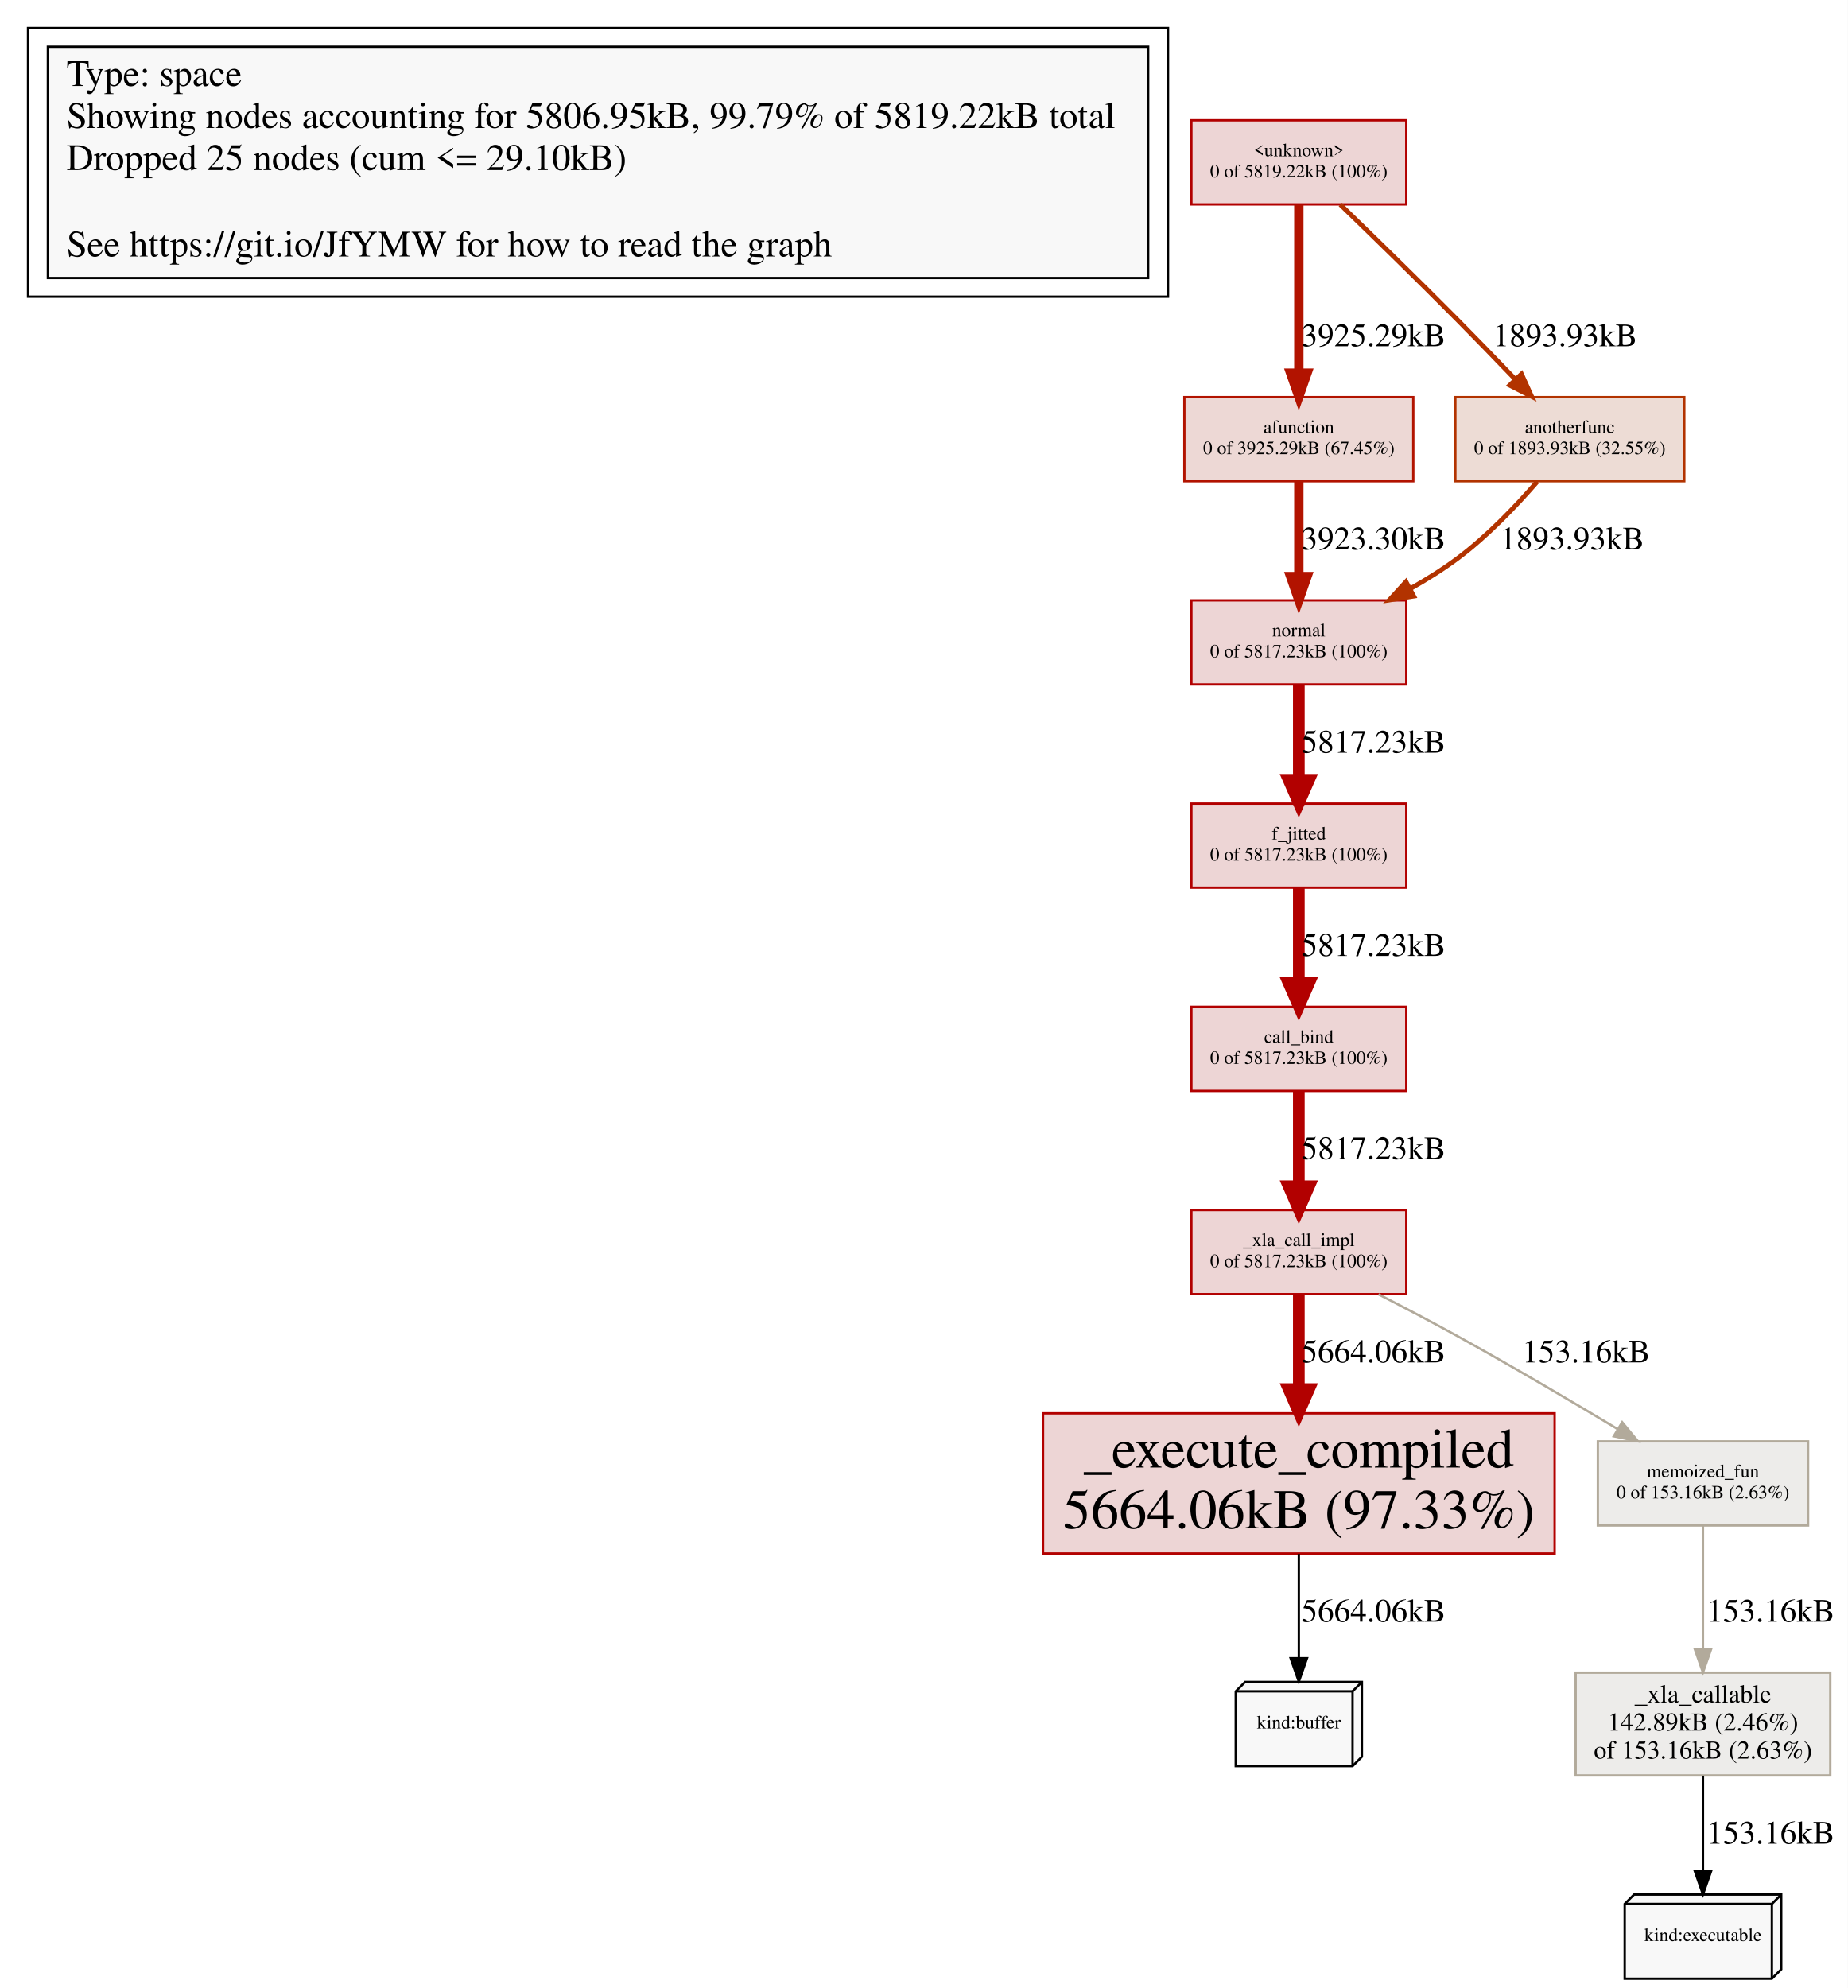
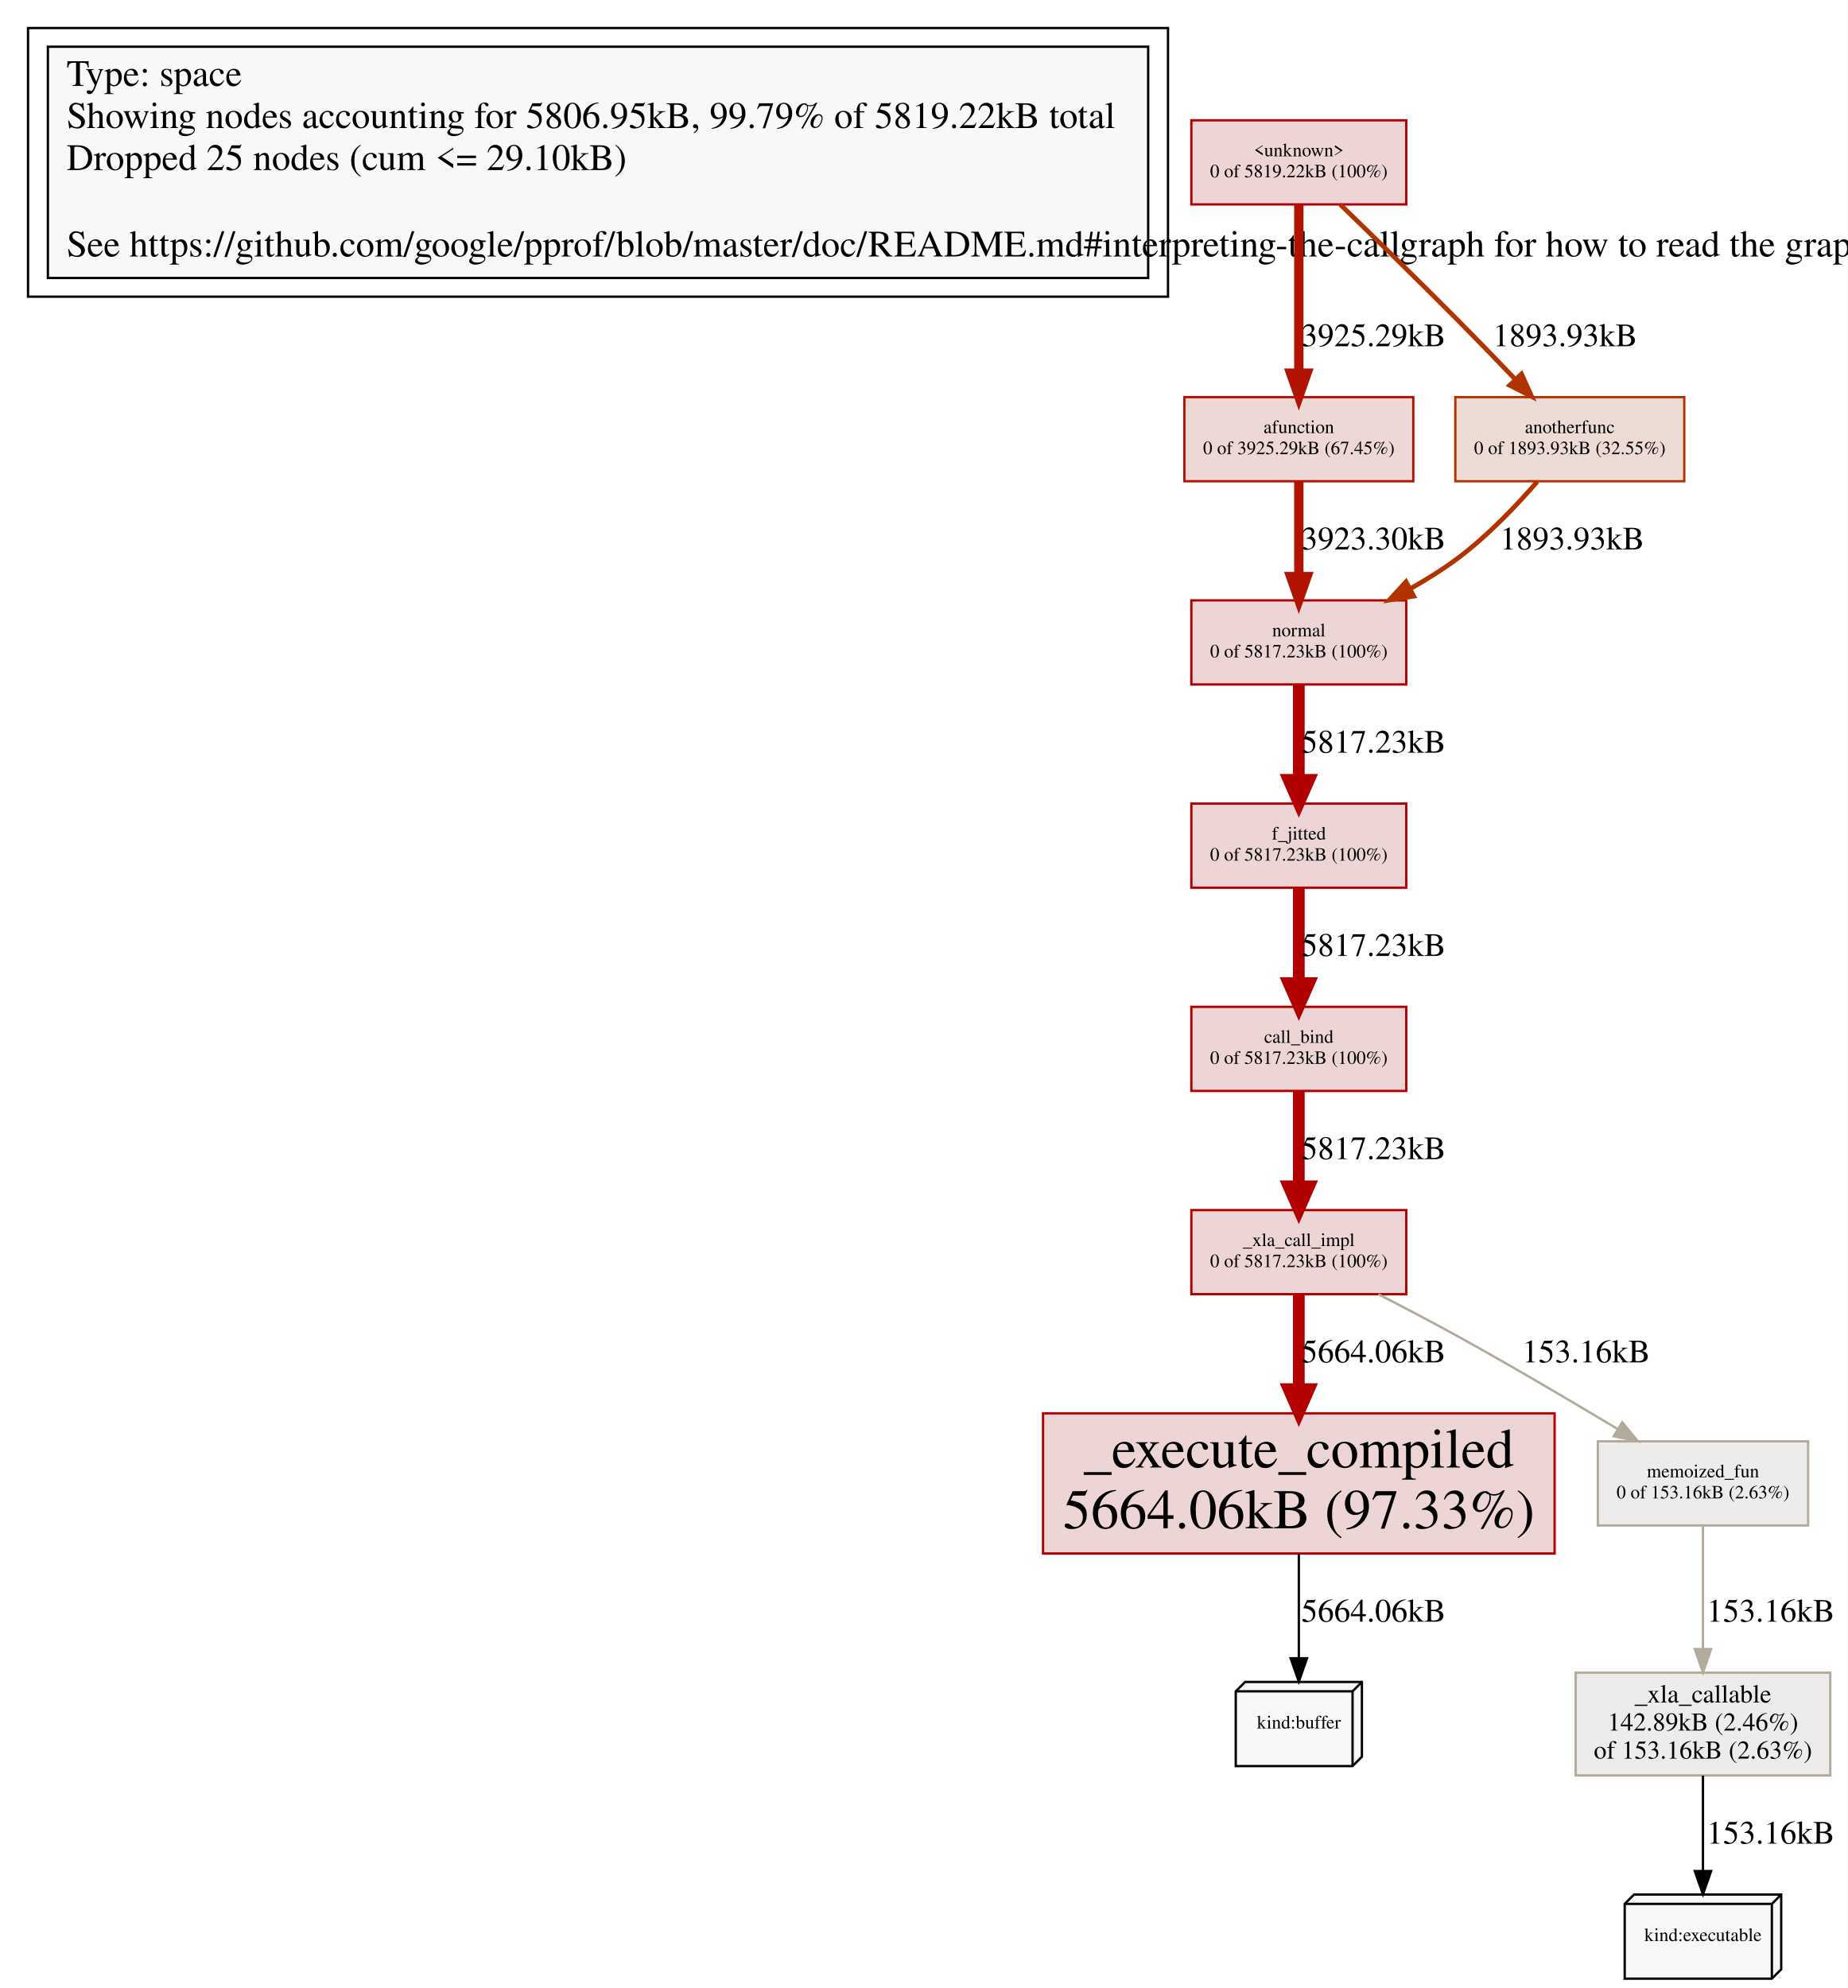
<svg xmlns="http://www.w3.org/2000/svg" xmlns:xlink="http://www.w3.org/1999/xlink" width="791pt" height="851pt" viewBox="0.00 0.00 791.00 851.00">
  <g id="graph0" class="graph" transform="scale(1 1) rotate(0) translate(4 847)">
    <polygon fill="white" stroke="transparent" points="-4,4 -4,-847 787,-847 787,4 -4,4" />
    <g id="clust1" class="cluster">
      <polygon fill="none" stroke="black" points="8,-720 8,-835 496,-835 496,-720 8,-720" />
    </g>
    <g id="node1" class="node">
      <polygon fill="#f8f8f8" stroke="black" points="487.5,-827 16.5,-827 16.5,-728 487.5,-728 487.5,-827" />
      <text text-anchor="start" x="24.5" y="-810.2" font-family="Times,serif" font-size="16.00">Type: space</text>
      <text text-anchor="start" x="24.5" y="-792.2" font-family="Times,serif" font-size="16.00">Showing nodes accounting for 5806.95kB, 99.79% of 5819.22kB total</text>
      <text text-anchor="start" x="24.5" y="-774.2" font-family="Times,serif" font-size="16.00">Dropped 25 nodes (cum &lt;= 29.10kB)</text>
-       <text text-anchor="start" x="24.5" y="-737.2" font-family="Times,serif" font-size="16.00">See https://git.io/JfYMW for how to read the graph</text>
+       <text text-anchor="start" x="24.5" y="-737.2" font-family="Times,serif" font-size="16.00">See https://github.com/google/pprof/blob/master/doc/README.md#interpreting-the-callgraph for how to read the graph</text>
    </g>
    <g id="node1" class="node">
      <g id="a_node1">
        <a xlink:title="_execute_compiled (5664.06kB)">
          <polygon fill="#edd5d5" stroke="#b20100" points="661.5,-242 442.5,-242 442.5,-182 661.5,-182 661.5,-242" />
          <text text-anchor="middle" x="552" y="-218.8" font-family="Times,serif" font-size="24.00">_execute_compiled</text>
          <text text-anchor="middle" x="552" y="-192.8" font-family="Times,serif" font-size="24.00">5664.06kB (97.33%)</text>
        </a>
      </g>
    </g>
    <g id="N1_0" class="node">
      <g id="a_N1_0">
        <a xlink:title="5664.06kB">
          <polygon fill="#f8f8f8" stroke="black" points="579,-127 529,-127 525,-123 525,-91 575,-91 579,-95 579,-127" />
          <polyline fill="none" stroke="black" points="575,-123 525,-123 " />
          <polyline fill="none" stroke="black" points="575,-123 575,-91 " />
          <polyline fill="none" stroke="black" points="575,-123 579,-127 " />
          <text text-anchor="middle" x="552" y="-107.1" font-family="Times,serif" font-size="8.00">kind:buffer</text>
        </a>
      </g>
    </g>
    <g id="edge1" class="edge">
      <g id="a_edge1">
        <a xlink:title="5664.06kB">
          <path fill="none" stroke="black" d="M552,-181.79C552,-167.81 552,-151.17 552,-137.44" />
          <polygon fill="black" stroke="black" points="555.5,-137.15 552,-127.15 548.5,-137.15 555.5,-137.15" />
        </a>
      </g>
      <g id="a_edge1-label">
        <a xlink:title="5664.06kB">
          <text text-anchor="middle" x="584" y="-152.8" font-family="Times,serif" font-size="14.00"> 5664.06kB</text>
        </a>
      </g>
    </g>
    <g id="node2" class="node">
      <g id="a_node2">
        <a xlink:title="&lt;unknown&gt; (5819.22kB)">
          <polygon fill="#edd5d5" stroke="#b20000" points="598,-795.5 506,-795.5 506,-759.5 598,-759.5 598,-795.5" />
          <text text-anchor="middle" x="552" y="-780.1" font-family="Times,serif" font-size="8.00">&lt;unknown&gt;</text>
          <text text-anchor="middle" x="552" y="-771.1" font-family="Times,serif" font-size="8.00">0 of 5819.22kB (100%)</text>
        </a>
      </g>
    </g>
    <g id="node6" class="node">
      <g id="a_node6">
        <a xlink:title="afunction (3925.29kB)">
          <polygon fill="#edd8d5" stroke="#b21300" points="601,-677 503,-677 503,-641 601,-641 601,-677" />
          <text text-anchor="middle" x="552" y="-661.6" font-family="Times,serif" font-size="8.00">afunction</text>
          <text text-anchor="middle" x="552" y="-652.6" font-family="Times,serif" font-size="8.00">0 of 3925.29kB (67.45%)</text>
        </a>
      </g>
    </g>
    <g id="edge7" class="edge">
      <g id="a_edge7">
        <a xlink:title="&lt;unknown&gt; -&gt; afunction (3925.29kB)">
          <path fill="none" stroke="#b21300" stroke-width="4" d="M552,-759.31C552,-740.38 552,-709.68 552,-687.42" />
          <polygon fill="#b21300" stroke="#b21300" stroke-width="4" points="555.5,-687.26 552,-677.26 548.5,-687.26 555.5,-687.26" />
        </a>
      </g>
      <g id="a_edge7-label">
        <a xlink:title="&lt;unknown&gt; -&gt; afunction (3925.29kB)">
          <text text-anchor="middle" x="584" y="-698.8" font-family="Times,serif" font-size="14.00"> 3925.29kB</text>
        </a>
      </g>
    </g>
    <g id="node7" class="node">
      <g id="a_node7">
        <a xlink:title="anotherfunc (1893.93kB)">
          <polygon fill="#eddcd5" stroke="#b23300" points="717,-677 619,-677 619,-641 717,-641 717,-677" />
          <text text-anchor="middle" x="668" y="-661.6" font-family="Times,serif" font-size="8.00">anotherfunc</text>
          <text text-anchor="middle" x="668" y="-652.6" font-family="Times,serif" font-size="8.00">0 of 1893.93kB (32.55%)</text>
        </a>
      </g>
    </g>
    <g id="edge9" class="edge">
      <g id="a_edge9">
        <a xlink:title="&lt;unknown&gt; -&gt; anotherfunc (1893.93kB)">
          <path fill="none" stroke="#b23300" stroke-width="2" d="M569.76,-759.43C583.57,-746.08 603.15,-727.01 620,-710 628,-701.92 636.64,-692.99 644.35,-684.95" />
          <polygon fill="#b23300" stroke="#b23300" stroke-width="2" points="647.32,-686.9 651.69,-677.25 642.26,-682.07 647.32,-686.9" />
        </a>
      </g>
      <g id="a_edge9-label">
        <a xlink:title="&lt;unknown&gt; -&gt; anotherfunc (1893.93kB)">
          <text text-anchor="middle" x="666" y="-698.8" font-family="Times,serif" font-size="14.00"> 1893.93kB</text>
        </a>
      </g>
    </g>
    <g id="node3" class="node">
      <g id="a_node3">
        <a xlink:title="normal (5817.23kB)">
          <polygon fill="#edd5d5" stroke="#b20000" points="598,-590 506,-590 506,-554 598,-554 598,-590" />
          <text text-anchor="middle" x="552" y="-574.6" font-family="Times,serif" font-size="8.00">normal</text>
          <text text-anchor="middle" x="552" y="-565.6" font-family="Times,serif" font-size="8.00">0 of 5817.23kB (100%)</text>
        </a>
      </g>
    </g>
    <g id="node9" class="node">
      <g id="a_node9">
        <a xlink:title="f_jitted (5817.23kB)">
          <polygon fill="#edd5d5" stroke="#b20000" points="598,-503 506,-503 506,-467 598,-467 598,-503" />
          <text text-anchor="middle" x="552" y="-487.6" font-family="Times,serif" font-size="8.00">f_jitted</text>
          <text text-anchor="middle" x="552" y="-478.6" font-family="Times,serif" font-size="8.00">0 of 5817.23kB (100%)</text>
        </a>
      </g>
    </g>
    <g id="edge5" class="edge">
      <g id="a_edge5">
        <a xlink:title="normal -&gt; f_jitted (5817.23kB)">
          <path fill="none" stroke="#b20000" stroke-width="5" d="M552,-553.8C552,-542.16 552,-526.55 552,-513.24" />
          <polygon fill="#b20000" stroke="#b20000" stroke-width="5" points="556.38,-513.18 552,-503.18 547.63,-513.18 556.38,-513.18" />
        </a>
      </g>
      <g id="a_edge5-label">
        <a xlink:title="normal -&gt; f_jitted (5817.23kB)">
          <text text-anchor="middle" x="584" y="-524.8" font-family="Times,serif" font-size="14.00"> 5817.23kB</text>
        </a>
      </g>
    </g>
    <g id="node4" class="node">
      <g id="a_node4">
        <a xlink:title="_xla_call_impl (5817.23kB)">
          <polygon fill="#edd5d5" stroke="#b20000" points="598,-329 506,-329 506,-293 598,-293 598,-329" />
          <text text-anchor="middle" x="552" y="-313.6" font-family="Times,serif" font-size="8.00">_xla_call_impl</text>
          <text text-anchor="middle" x="552" y="-304.6" font-family="Times,serif" font-size="8.00">0 of 5817.23kB (100%)</text>
        </a>
      </g>
    </g>
    <g id="edge6" class="edge">
      <g id="a_edge6">
        <a xlink:title="_xla_call_impl -&gt; _execute_compiled (5664.06kB)">
          <path fill="none" stroke="#b20100" stroke-width="5" d="M552,-292.66C552,-281.54 552,-266.64 552,-252.73" />
          <polygon fill="#b20100" stroke="#b20100" stroke-width="5" points="556.38,-252.37 552,-242.37 547.63,-252.37 556.38,-252.37" />
        </a>
      </g>
      <g id="a_edge6-label">
        <a xlink:title="_xla_call_impl -&gt; _execute_compiled (5664.06kB)">
          <text text-anchor="middle" x="584" y="-263.8" font-family="Times,serif" font-size="14.00"> 5664.06kB</text>
        </a>
      </g>
    </g>
    <g id="node10" class="node">
      <g id="a_node10">
        <a xlink:title="memoized_fun (153.16kB)">
          <polygon fill="#edecea" stroke="#b2aa9b" points="770,-230 680,-230 680,-194 770,-194 770,-230" />
          <text text-anchor="middle" x="725" y="-214.6" font-family="Times,serif" font-size="8.00">memoized_fun</text>
          <text text-anchor="middle" x="725" y="-205.6" font-family="Times,serif" font-size="8.00">0 of 153.16kB (2.63%)</text>
        </a>
      </g>
    </g>
    <g id="edge11" class="edge">
      <g id="a_edge11">
        <a xlink:title="_xla_call_impl -&gt; memoized_fun (153.16kB)">
          <path fill="none" stroke="#b2aa9b" d="M586.1,-292.94C597,-287.35 609.07,-281.03 620,-275 642.98,-262.31 668.34,-247.37 688.37,-235.33" />
          <polygon fill="#b2aa9b" stroke="#b2aa9b" points="690.42,-238.19 697.18,-230.02 686.81,-232.19 690.42,-238.19" />
        </a>
      </g>
      <g id="a_edge11-label">
        <a xlink:title="_xla_call_impl -&gt; memoized_fun (153.16kB)">
          <text text-anchor="middle" x="675" y="-263.8" font-family="Times,serif" font-size="14.00"> 153.16kB</text>
        </a>
      </g>
    </g>
    <g id="node5" class="node">
      <g id="a_node5">
        <a xlink:title="_xla_callable (153.16kB)">
          <polygon fill="#edecea" stroke="#b2aa9b" points="779.5,-131 670.5,-131 670.5,-87 779.5,-87 779.5,-131" />
          <text text-anchor="middle" x="725" y="-118.2" font-family="Times,serif" font-size="11.00">_xla_callable</text>
          <text text-anchor="middle" x="725" y="-106.2" font-family="Times,serif" font-size="11.00">142.89kB (2.46%)</text>
          <text text-anchor="middle" x="725" y="-94.2" font-family="Times,serif" font-size="11.00">of 153.16kB (2.63%)</text>
        </a>
      </g>
    </g>
    <g id="N5_0" class="node">
      <g id="a_N5_0">
        <a xlink:title="153.16kB">
          <polygon fill="#f8f8f8" stroke="black" points="758.5,-36 695.5,-36 691.5,-32 691.5,0 754.5,0 758.5,-4 758.5,-36" />
          <polyline fill="none" stroke="black" points="754.5,-32 691.5,-32 " />
          <polyline fill="none" stroke="black" points="754.5,-32 754.5,0 " />
          <polyline fill="none" stroke="black" points="754.5,-32 758.5,-36 " />
          <text text-anchor="middle" x="725" y="-16.1" font-family="Times,serif" font-size="8.00">kind:executable</text>
        </a>
      </g>
    </g>
    <g id="edge2" class="edge">
      <g id="a_edge2">
        <a xlink:title="153.16kB">
          <path fill="none" stroke="black" d="M725,-86.91C725,-74.78 725,-59.41 725,-46.36" />
          <polygon fill="black" stroke="black" points="728.5,-46.07 725,-36.07 721.5,-46.07 728.5,-46.07" />
        </a>
      </g>
      <g id="a_edge2-label">
        <a xlink:title="153.16kB">
          <text text-anchor="middle" x="754" y="-57.8" font-family="Times,serif" font-size="14.00"> 153.16kB</text>
        </a>
      </g>
    </g>
    <g id="edge8" class="edge">
      <g id="a_edge8">
        <a xlink:title="afunction -&gt; normal (3923.30kB)">
          <path fill="none" stroke="#b21300" stroke-width="4" d="M552,-640.8C552,-629.16 552,-613.55 552,-600.24" />
          <polygon fill="#b21300" stroke="#b21300" stroke-width="4" points="555.5,-600.18 552,-590.18 548.5,-600.18 555.5,-600.18" />
        </a>
      </g>
      <g id="a_edge8-label">
        <a xlink:title="afunction -&gt; normal (3923.30kB)">
          <text text-anchor="middle" x="584" y="-611.8" font-family="Times,serif" font-size="14.00"> 3923.30kB</text>
        </a>
      </g>
    </g>
    <g id="edge10" class="edge">
      <g id="a_edge10">
        <a xlink:title="anotherfunc -&gt; normal (1893.93kB)">
          <path fill="none" stroke="#b23300" stroke-width="2" d="M654.09,-640.85C645.1,-630.49 632.73,-617.49 620,-608 613.71,-603.31 606.71,-598.93 599.65,-594.95" />
          <polygon fill="#b23300" stroke="#b23300" stroke-width="2" points="601.19,-591.81 590.73,-590.14 597.87,-597.97 601.19,-591.81" />
        </a>
      </g>
      <g id="a_edge10-label">
        <a xlink:title="anotherfunc -&gt; normal (1893.93kB)">
          <text text-anchor="middle" x="669" y="-611.8" font-family="Times,serif" font-size="14.00"> 1893.93kB</text>
        </a>
      </g>
    </g>
    <g id="node8" class="node">
      <g id="a_node8">
        <a xlink:title="call_bind (5817.23kB)">
          <polygon fill="#edd5d5" stroke="#b20000" points="598,-416 506,-416 506,-380 598,-380 598,-416" />
          <text text-anchor="middle" x="552" y="-400.6" font-family="Times,serif" font-size="8.00">call_bind</text>
          <text text-anchor="middle" x="552" y="-391.6" font-family="Times,serif" font-size="8.00">0 of 5817.23kB (100%)</text>
        </a>
      </g>
    </g>
    <g id="edge3" class="edge">
      <g id="a_edge3">
        <a xlink:title="call_bind -&gt; _xla_call_impl (5817.23kB)">
          <path fill="none" stroke="#b20000" stroke-width="5" d="M552,-379.8C552,-368.16 552,-352.55 552,-339.24" />
          <polygon fill="#b20000" stroke="#b20000" stroke-width="5" points="556.38,-339.18 552,-329.18 547.63,-339.18 556.38,-339.18" />
        </a>
      </g>
      <g id="a_edge3-label">
        <a xlink:title="call_bind -&gt; _xla_call_impl (5817.23kB)">
          <text text-anchor="middle" x="584" y="-350.8" font-family="Times,serif" font-size="14.00"> 5817.23kB</text>
        </a>
      </g>
    </g>
    <g id="edge4" class="edge">
      <g id="a_edge4">
        <a xlink:title="f_jitted -&gt; call_bind (5817.23kB)">
          <path fill="none" stroke="#b20000" stroke-width="5" d="M552,-466.8C552,-455.16 552,-439.55 552,-426.24" />
          <polygon fill="#b20000" stroke="#b20000" stroke-width="5" points="556.38,-426.18 552,-416.18 547.63,-426.18 556.38,-426.18" />
        </a>
      </g>
      <g id="a_edge4-label">
        <a xlink:title="f_jitted -&gt; call_bind (5817.23kB)">
          <text text-anchor="middle" x="584" y="-437.8" font-family="Times,serif" font-size="14.00"> 5817.23kB</text>
        </a>
      </g>
    </g>
    <g id="edge12" class="edge">
      <g id="a_edge12">
        <a xlink:title="memoized_fun -&gt; _xla_callable (153.16kB)">
          <path fill="none" stroke="#b2aa9b" d="M725,-193.87C725,-179.51 725,-158.65 725,-141.32" />
          <polygon fill="#b2aa9b" stroke="#b2aa9b" points="728.5,-141.08 725,-131.08 721.5,-141.08 728.5,-141.08" />
        </a>
      </g>
      <g id="a_edge12-label">
        <a xlink:title="memoized_fun -&gt; _xla_callable (153.16kB)">
          <text text-anchor="middle" x="754" y="-152.8" font-family="Times,serif" font-size="14.00"> 153.16kB</text>
        </a>
      </g>
    </g>
  </g>
</svg>
